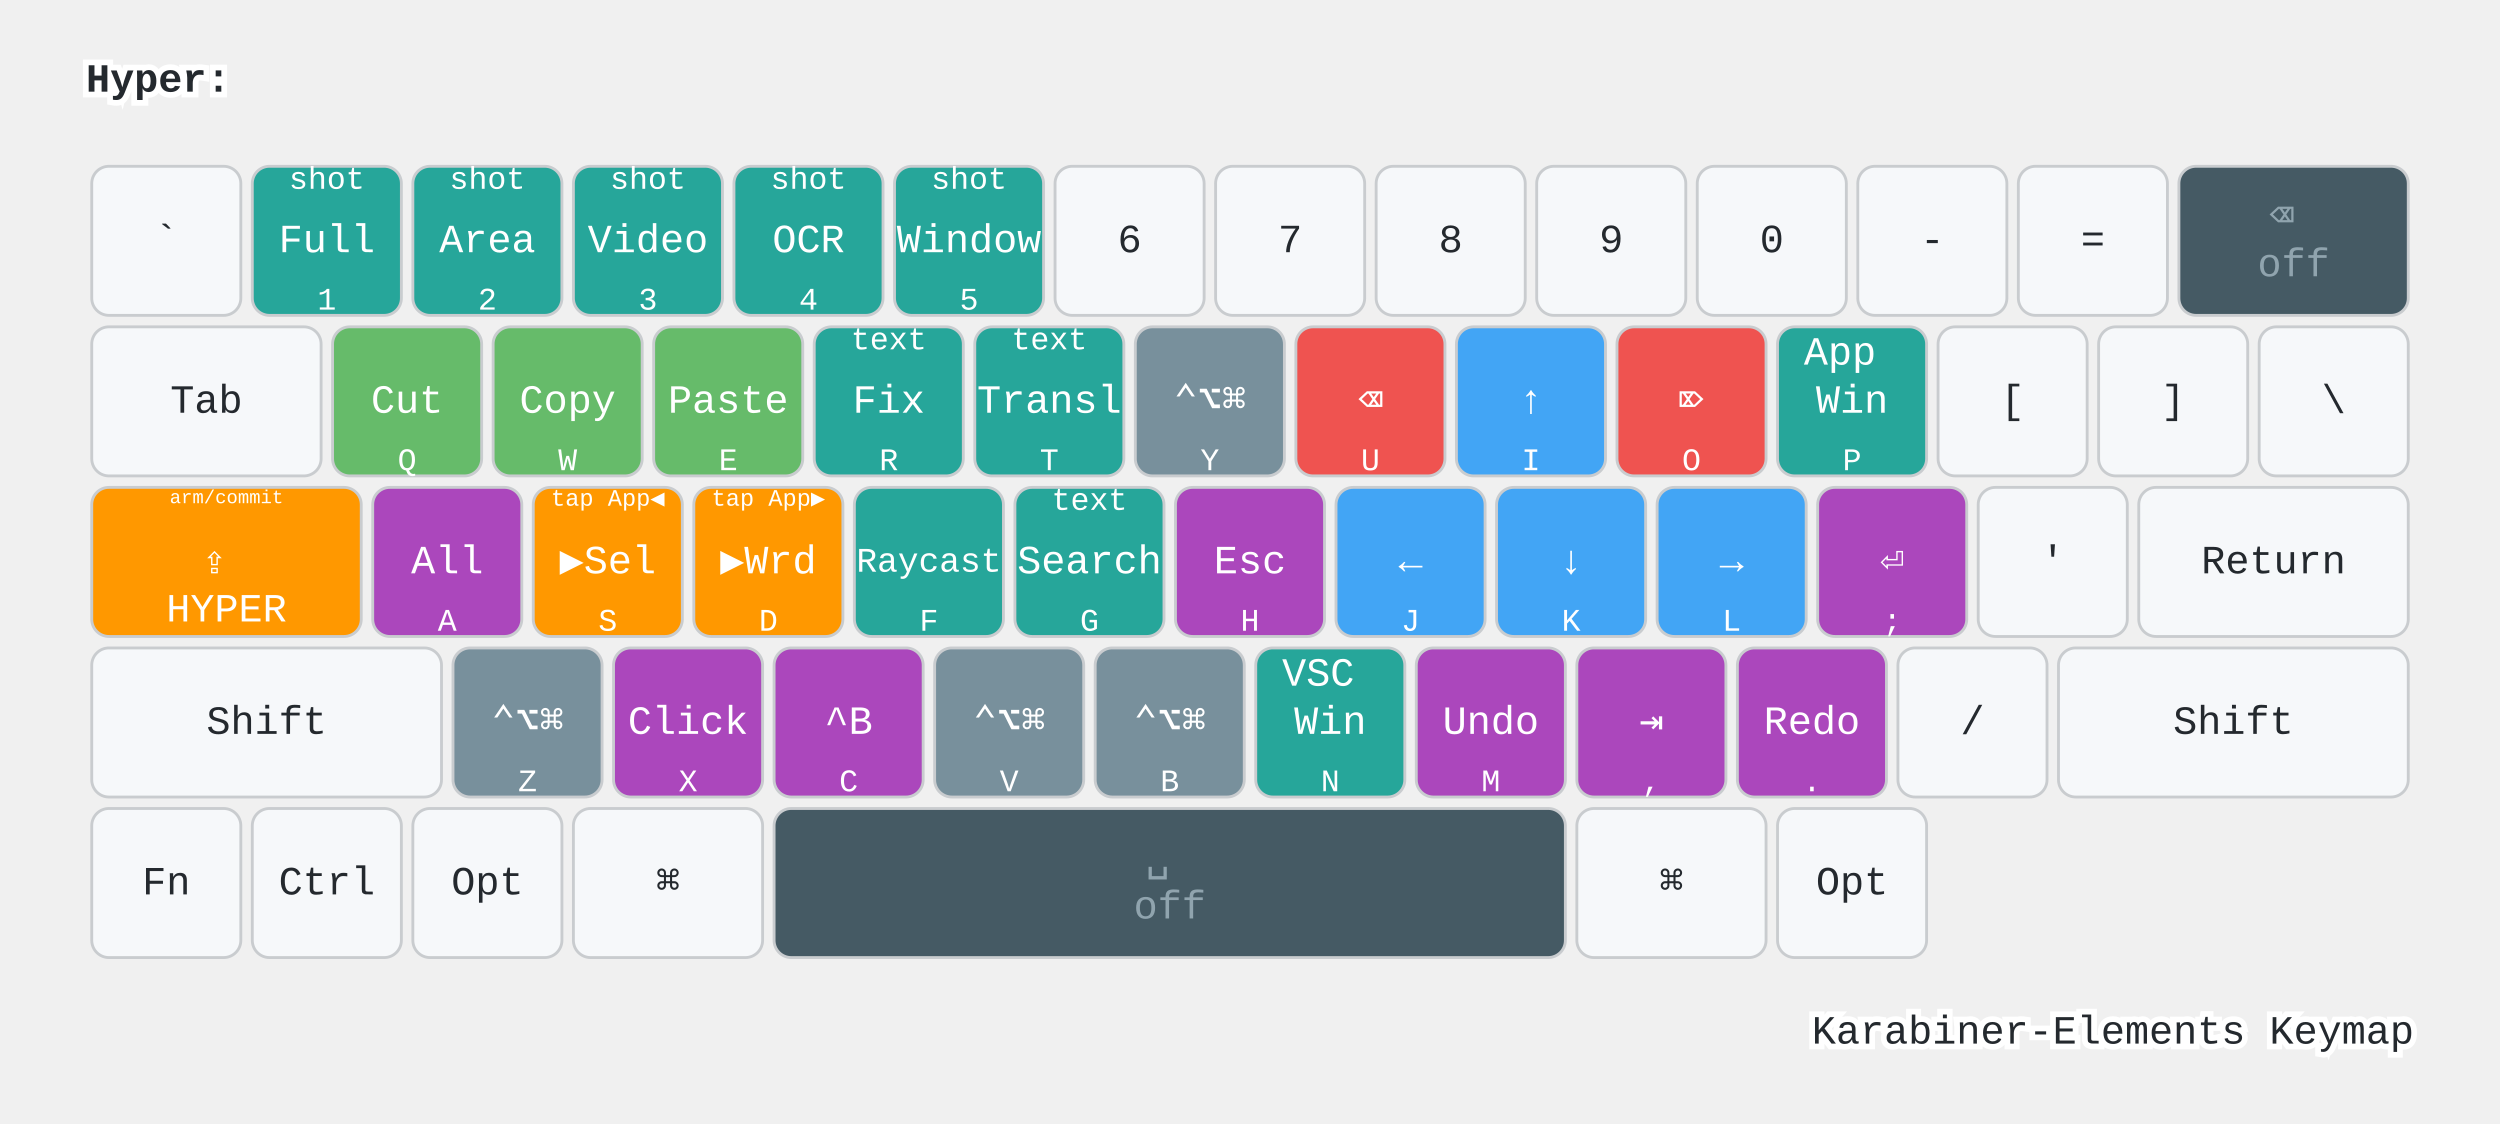
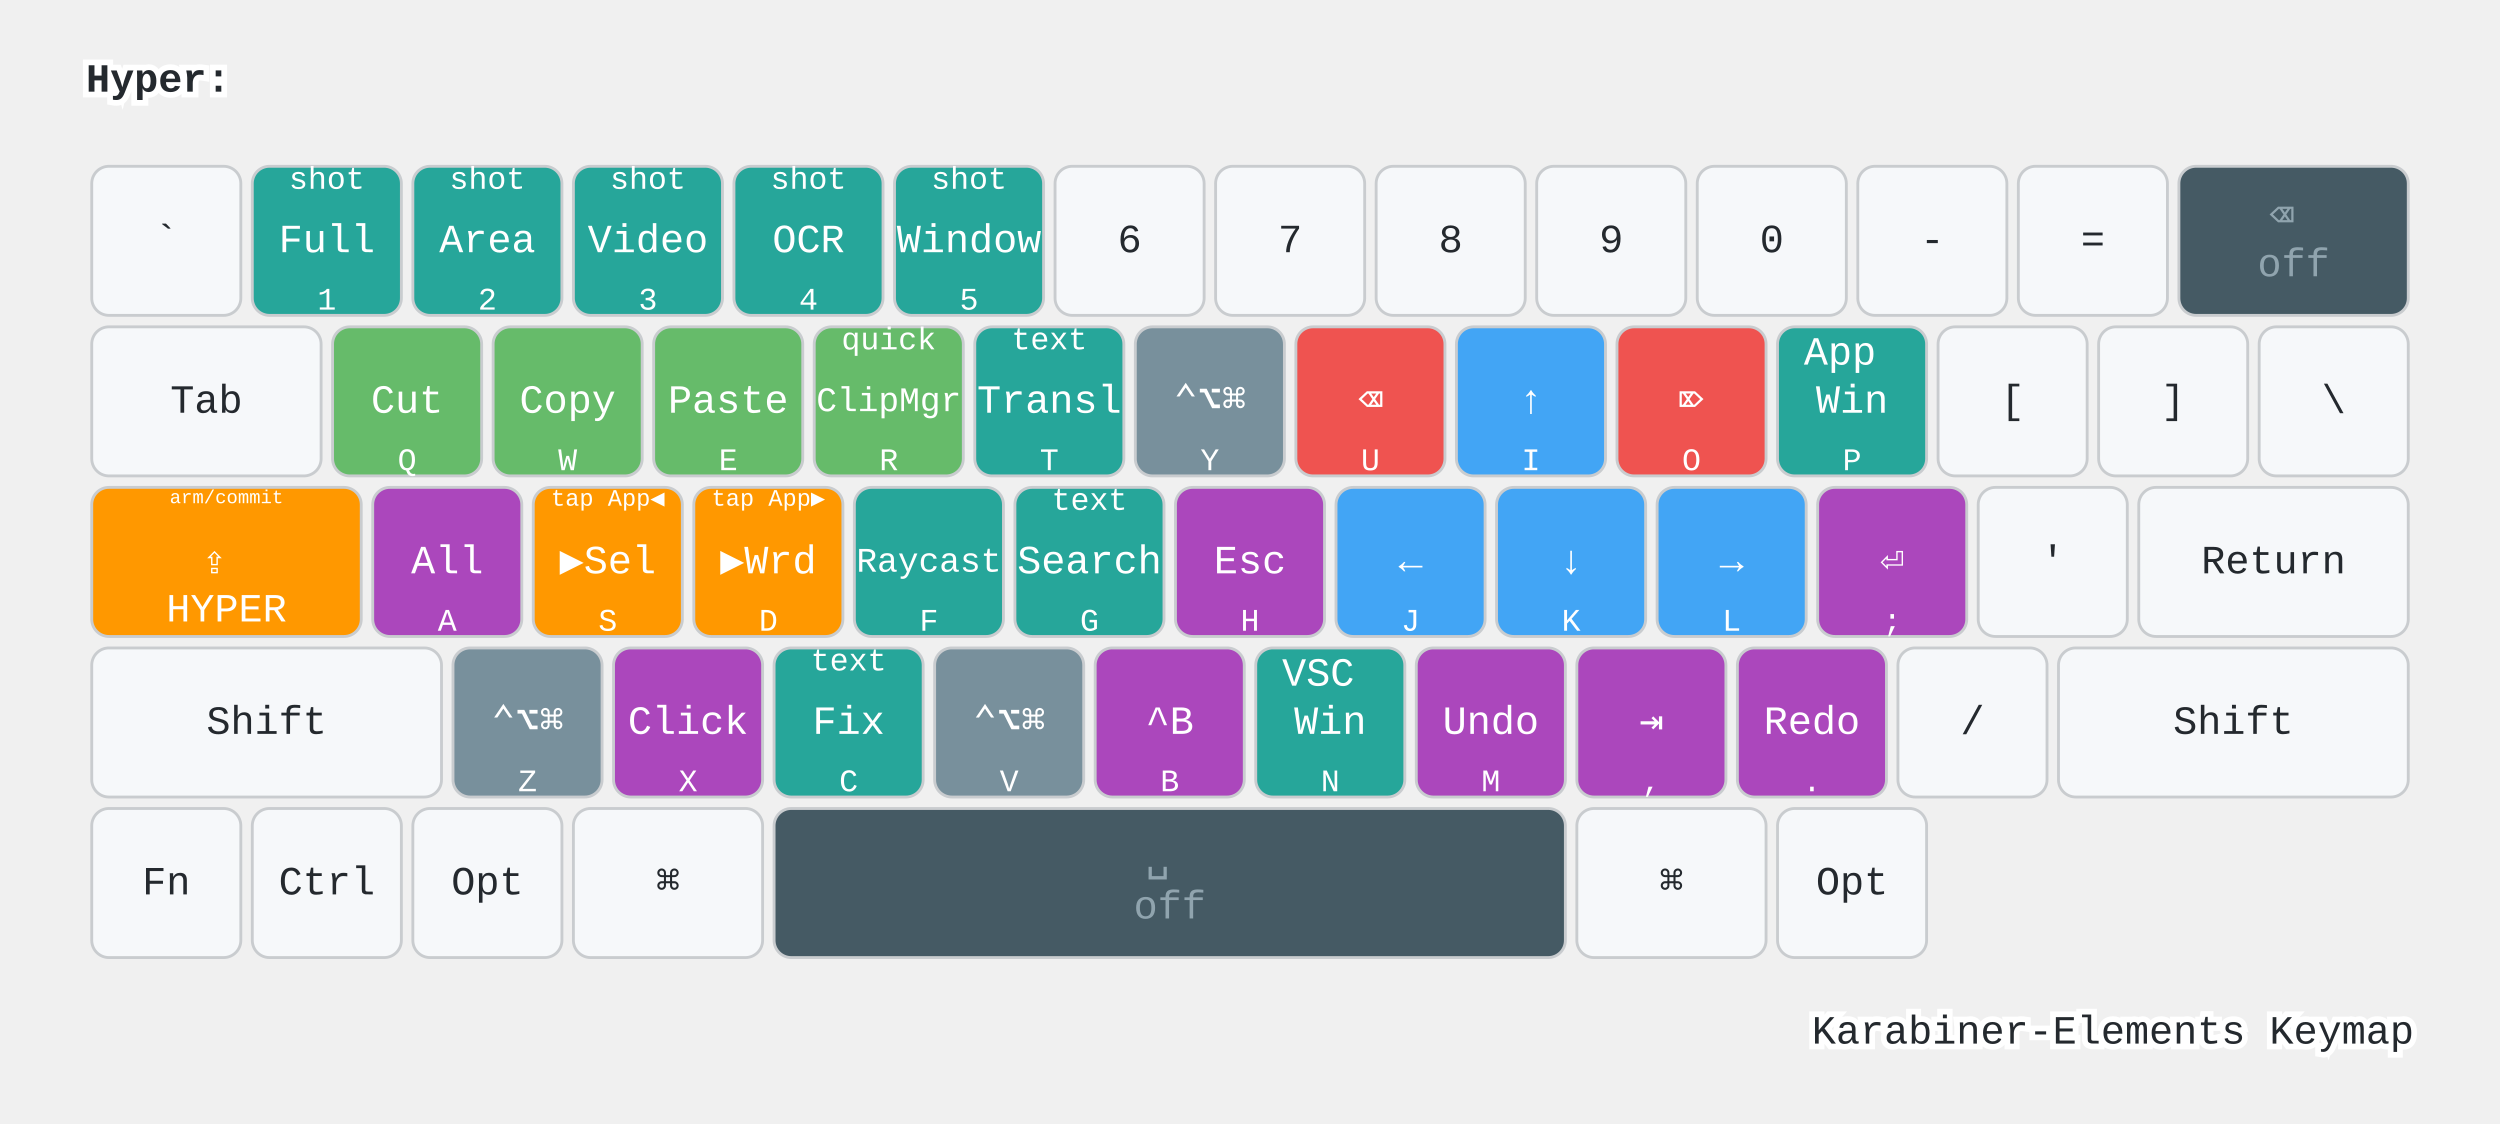
<svg xmlns="http://www.w3.org/2000/svg" width="872" height="392" viewBox="0 0 872 392" class="keymap">
  <style>/* inherit to force styles through use tags */
svg path {
    fill: inherit;
}

/* font and background color specifications */
svg.keymap {
    font-family: SFMono-Regular,Consolas,Liberation Mono,Menlo,monospace;
    font-size: 14px;
    font-kerning: normal;
    text-rendering: optimizeLegibility;
    fill: #24292e;
}

/* default key styling */
rect.key {
    fill: #f6f8fa;
}

rect.key, rect.combo {
    stroke: #c9cccf;
    stroke-width: 1;
}

/* default key side styling, only used is draw_key_sides is set */
rect.side {
    filter: brightness(90%);
}

/* color accent for combo boxes */
rect.combo, rect.combo-separate {
    fill: #cdf;
}

/* color accent for held keys */
rect.held, rect.combo.held {
    fill: #fdd;
}

/* color accent for ghost (optional) keys */
rect.ghost, rect.combo.ghost {
    stroke-dasharray: 4, 4;
    stroke-width: 2;
}

text {
    text-anchor: middle;
    dominant-baseline: middle;
}

/* styling for layer labels */
text.label {
    font-weight: bold;
    text-anchor: start;
    stroke: white;
    stroke-width: 4;
    paint-order: stroke;
}

/* styling for optional footer */
text.footer {
    text-anchor: end;
    dominant-baseline: auto;
    stroke: white;
    stroke-width: 4;
    paint-order: stroke;
}

/* styling for combo tap, and key non-tap label text */
text.combo, text.hold, text.shifted, text.left, text.right {
    font-size: 11px;
}

text.hold {
    text-anchor: middle;
    dominant-baseline: auto;
}

text.shifted {
    text-anchor: middle;
    dominant-baseline: hanging;
}

text.left {
    text-anchor: start;
}

text.right {
    text-anchor: end;
}

text.layer-activator {
    text-decoration: underline;
}

/* styling for hold/shifted label text in combo box */
text.combo.hold, text.combo.shifted, text.combo.left, text.combo.right {
    font-size: 8px;
}

/* lighter symbol for transparent keys */
text.trans {
    fill: #7b7e81;
}

/* styling for combo dendrons */
path.combo {
    stroke-width: 1;
    stroke: gray;
    fill: none;
}

/* Start Tabler Icons Cleanup */
/* cannot use height/width with glyphs */
.icon-tabler &gt; path {
    fill: inherit;
    stroke: inherit;
    stroke-width: 2;
}
/* hide tabler's default box */
.icon-tabler &gt; path[stroke="none"][fill="none"] {
    visibility: hidden;
}
/* End Tabler Icons Cleanup */

rect.nav      { fill: #42a5f5; } text.nav      { fill: white; }
rect.del      { fill: #ef5350; } text.del      { fill: white; }
rect.clip     { fill: #66bb6a; } text.clip     { fill: white; }
rect.sys      { fill: #ab47bc; } text.sys      { fill: white; }
rect.layer    { fill: #ff9800; } text.layer    { fill: white; }
rect.disabled { fill: #455a64; } text.disabled { fill: #90a4ae; }
rect.sel      { fill: #7c4dff; } text.sel      { fill: white; }
rect.wordsel  { fill: #e040fb; } text.wordsel  { fill: white; }
rect.remap    { fill: #00bcd4; } text.remap    { fill: white; }
rect.app      { fill: #26a69a; } text.app      { fill: white; }
rect.num      { fill: #fdd835; } text.num      { fill: #212121; }
rect.sym      { fill: #8d6e63; } text.sym      { fill: white; }
rect.sandbox  { fill: #78909c; } text.sandbox  { fill: white; }
</style>
  <g transform="translate(30, 0)" class="layer-Hyper">
    <text x="0" y="28" class="label" id="Hyper">Hyper:</text>
    <g transform="translate(0, 56)">
      <g transform="translate(28, 28)" class="key keypos-0">
        <rect rx="6" ry="6" x="-26" y="-26" width="52" height="52" class="key" />
        <text x="0" y="0" class="key tap">`</text>
      </g>
      <g transform="translate(84, 28)" class="key app keypos-1">
        <rect rx="6" ry="6" x="-26" y="-26" width="52" height="52" class="key app" />
        <text x="0" y="0" class="key app tap">Full</text>
        <text x="0" y="24" class="key app hold">1</text>
        <text x="0" y="-24" class="key app shifted">shot</text>
      </g>
      <g transform="translate(140, 28)" class="key app keypos-2">
        <rect rx="6" ry="6" x="-26" y="-26" width="52" height="52" class="key app" />
        <text x="0" y="0" class="key app tap">Area</text>
        <text x="0" y="24" class="key app hold">2</text>
        <text x="0" y="-24" class="key app shifted">shot</text>
      </g>
      <g transform="translate(196, 28)" class="key app keypos-3">
        <rect rx="6" ry="6" x="-26" y="-26" width="52" height="52" class="key app" />
        <text x="0" y="0" class="key app tap">Video</text>
        <text x="0" y="24" class="key app hold">3</text>
        <text x="0" y="-24" class="key app shifted">shot</text>
      </g>
      <g transform="translate(252, 28)" class="key app keypos-4">
        <rect rx="6" ry="6" x="-26" y="-26" width="52" height="52" class="key app" />
        <text x="0" y="0" class="key app tap">OCR</text>
        <text x="0" y="24" class="key app hold">4</text>
        <text x="0" y="-24" class="key app shifted">shot</text>
      </g>
      <g transform="translate(308, 28)" class="key app keypos-5">
        <rect rx="6" ry="6" x="-26" y="-26" width="52" height="52" class="key app" />
        <text x="0" y="0" class="key app tap">Window</text>
        <text x="0" y="24" class="key app hold">5</text>
        <text x="0" y="-24" class="key app shifted">shot</text>
      </g>
      <g transform="translate(364, 28)" class="key keypos-6">
        <rect rx="6" ry="6" x="-26" y="-26" width="52" height="52" class="key" />
        <text x="0" y="0" class="key tap">6</text>
      </g>
      <g transform="translate(420, 28)" class="key keypos-7">
        <rect rx="6" ry="6" x="-26" y="-26" width="52" height="52" class="key" />
        <text x="0" y="0" class="key tap">7</text>
      </g>
      <g transform="translate(476, 28)" class="key keypos-8">
        <rect rx="6" ry="6" x="-26" y="-26" width="52" height="52" class="key" />
        <text x="0" y="0" class="key tap">8</text>
      </g>
      <g transform="translate(532, 28)" class="key keypos-9">
        <rect rx="6" ry="6" x="-26" y="-26" width="52" height="52" class="key" />
        <text x="0" y="0" class="key tap">9</text>
      </g>
      <g transform="translate(588, 28)" class="key keypos-10">
        <rect rx="6" ry="6" x="-26" y="-26" width="52" height="52" class="key" />
        <text x="0" y="0" class="key tap">0</text>
      </g>
      <g transform="translate(644, 28)" class="key keypos-11">
        <rect rx="6" ry="6" x="-26" y="-26" width="52" height="52" class="key" />
        <text x="0" y="0" class="key tap">-</text>
      </g>
      <g transform="translate(700, 28)" class="key keypos-12">
        <rect rx="6" ry="6" x="-26" y="-26" width="52" height="52" class="key" />
        <text x="0" y="0" class="key tap">=</text>
      </g>
      <g transform="translate(770, 28)" class="key disabled keypos-13">
        <rect rx="6" ry="6" x="-40" y="-26" width="80" height="52" class="key disabled" />
        <text x="0" y="0" class="key disabled tap">
          <tspan x="0" dy="-0.6em">⌫</tspan>
          <tspan x="0" dy="1.2em">off</tspan>
        </text>
      </g>
      <g transform="translate(42, 84)" class="key keypos-14">
        <rect rx="6" ry="6" x="-40" y="-26" width="80" height="52" class="key" />
        <text x="0" y="0" class="key tap">Tab</text>
      </g>
      <g transform="translate(112, 84)" class="key clip keypos-15">
        <rect rx="6" ry="6" x="-26" y="-26" width="52" height="52" class="key clip" />
        <text x="0" y="0" class="key clip tap">Cut</text>
        <text x="0" y="24" class="key clip hold">Q</text>
      </g>
      <g transform="translate(168, 84)" class="key clip keypos-16">
        <rect rx="6" ry="6" x="-26" y="-26" width="52" height="52" class="key clip" />
        <text x="0" y="0" class="key clip tap">Copy</text>
        <text x="0" y="24" class="key clip hold">W</text>
      </g>
      <g transform="translate(224, 84)" class="key clip keypos-17">
        <rect rx="6" ry="6" x="-26" y="-26" width="52" height="52" class="key clip" />
        <text x="0" y="0" class="key clip tap">Paste</text>
        <text x="0" y="24" class="key clip hold">E</text>
      </g>
-       <g transform="translate(280, 84)" class="key app keypos-18">
-         <rect rx="6" ry="6" x="-26" y="-26" width="52" height="52" class="key app" />
-         <text x="0" y="0" class="key app tap">Fix</text>
-         <text x="0" y="24" class="key app hold">R</text>
-         <text x="0" y="-24" class="key app shifted">text</text>
+       <g transform="translate(280, 84)" class="key clip keypos-18">
+         <rect rx="6" ry="6" x="-26" y="-26" width="52" height="52" class="key clip" />
+         <text x="0" y="0" class="key clip tap">
+           <tspan style="font-size: 86%">ClipMgr</tspan>
+         </text>
+         <text x="0" y="24" class="key clip hold">R</text>
+         <text x="0" y="-24" class="key clip shifted">quick</text>
      </g>
      <g transform="translate(336, 84)" class="key app keypos-19">
        <rect rx="6" ry="6" x="-26" y="-26" width="52" height="52" class="key app" />
        <text x="0" y="0" class="key app tap">Transl</text>
        <text x="0" y="24" class="key app hold">T</text>
        <text x="0" y="-24" class="key app shifted">text</text>
      </g>
      <g transform="translate(392, 84)" class="key sandbox keypos-20">
        <rect rx="6" ry="6" x="-26" y="-26" width="52" height="52" class="key sandbox" />
        <text x="0" y="0" class="key sandbox tap">⌃⌥⌘</text>
        <text x="0" y="24" class="key sandbox hold">Y</text>
      </g>
      <g transform="translate(448, 84)" class="key del keypos-21">
        <rect rx="6" ry="6" x="-26" y="-26" width="52" height="52" class="key del" />
        <text x="0" y="0" class="key del tap">⌫</text>
        <text x="0" y="24" class="key del hold">U</text>
      </g>
      <g transform="translate(504, 84)" class="key nav keypos-22">
        <rect rx="6" ry="6" x="-26" y="-26" width="52" height="52" class="key nav" />
        <text x="0" y="0" class="key nav tap">↑</text>
        <text x="0" y="24" class="key nav hold">I</text>
      </g>
      <g transform="translate(560, 84)" class="key del keypos-23">
        <rect rx="6" ry="6" x="-26" y="-26" width="52" height="52" class="key del" />
        <text x="0" y="0" class="key del tap">⌦</text>
        <text x="0" y="24" class="key del hold">O</text>
      </g>
      <g transform="translate(616, 84)" class="key app keypos-24">
        <rect rx="6" ry="6" x="-26" y="-26" width="52" height="52" class="key app" />
        <text x="0" y="0" class="key app tap">
          <tspan x="0" dy="-1.2em">App</tspan>
          <tspan x="0" dy="1.2em">Win</tspan>
        </text>
        <text x="0" y="24" class="key app hold">P</text>
      </g>
      <g transform="translate(672, 84)" class="key keypos-25">
        <rect rx="6" ry="6" x="-26" y="-26" width="52" height="52" class="key" />
        <text x="0" y="0" class="key tap">[</text>
      </g>
      <g transform="translate(728, 84)" class="key keypos-26">
        <rect rx="6" ry="6" x="-26" y="-26" width="52" height="52" class="key" />
        <text x="0" y="0" class="key tap">]</text>
      </g>
      <g transform="translate(784, 84)" class="key keypos-27">
        <rect rx="6" ry="6" x="-26" y="-26" width="52" height="52" class="key" />
        <text x="0" y="0" class="key tap">\</text>
      </g>
      <g transform="translate(49, 140)" class="key layer keypos-28">
        <rect rx="6" ry="6" x="-47" y="-26" width="94" height="52" class="key layer" />
        <text x="0" y="0" class="key layer tap">
          <tspan x="0" dy="-0.0em">⇪</tspan>
          <tspan x="0" dy="1.2em">HYPER</tspan>
        </text>
        <text x="0" y="-24" class="key layer shifted">
          <tspan style="font-size: 60%">arm/commit</tspan>
        </text>
      </g>
      <g transform="translate(126, 140)" class="key sys keypos-29">
        <rect rx="6" ry="6" x="-26" y="-26" width="52" height="52" class="key sys" />
        <text x="0" y="0" class="key sys tap">All</text>
        <text x="0" y="24" class="key sys hold">A</text>
      </g>
      <g transform="translate(182, 140)" class="key layer keypos-30">
        <rect rx="6" ry="6" x="-26" y="-26" width="52" height="52" class="key layer" />
        <text x="0" y="0" class="key layer tap">▶Sel</text>
        <text x="0" y="24" class="key layer hold">S</text>
        <text x="0" y="-24" class="key layer shifted">
          <tspan style="font-size: 75%">tap App◀</tspan>
        </text>
      </g>
      <g transform="translate(238, 140)" class="key layer keypos-31">
        <rect rx="6" ry="6" x="-26" y="-26" width="52" height="52" class="key layer" />
        <text x="0" y="0" class="key layer tap">▶Wrd</text>
        <text x="0" y="24" class="key layer hold">D</text>
        <text x="0" y="-24" class="key layer shifted">
          <tspan style="font-size: 75%">tap App▶</tspan>
        </text>
      </g>
      <g transform="translate(294, 140)" class="key app keypos-32">
        <rect rx="6" ry="6" x="-26" y="-26" width="52" height="52" class="key app" />
        <text x="0" y="0" class="key app tap">
          <tspan style="font-size: 86%">Raycast</tspan>
        </text>
        <text x="0" y="24" class="key app hold">F</text>
      </g>
      <g transform="translate(350, 140)" class="key app keypos-33">
        <rect rx="6" ry="6" x="-26" y="-26" width="52" height="52" class="key app" />
        <text x="0" y="0" class="key app tap">Search</text>
        <text x="0" y="24" class="key app hold">G</text>
        <text x="0" y="-24" class="key app shifted">text</text>
      </g>
      <g transform="translate(406, 140)" class="key sys keypos-34">
        <rect rx="6" ry="6" x="-26" y="-26" width="52" height="52" class="key sys" />
        <text x="0" y="0" class="key sys tap">Esc</text>
        <text x="0" y="24" class="key sys hold">H</text>
      </g>
      <g transform="translate(462, 140)" class="key nav keypos-35">
        <rect rx="6" ry="6" x="-26" y="-26" width="52" height="52" class="key nav" />
        <text x="0" y="0" class="key nav tap">←</text>
        <text x="0" y="24" class="key nav hold">J</text>
      </g>
      <g transform="translate(518, 140)" class="key nav keypos-36">
        <rect rx="6" ry="6" x="-26" y="-26" width="52" height="52" class="key nav" />
        <text x="0" y="0" class="key nav tap">↓</text>
        <text x="0" y="24" class="key nav hold">K</text>
      </g>
      <g transform="translate(574, 140)" class="key nav keypos-37">
        <rect rx="6" ry="6" x="-26" y="-26" width="52" height="52" class="key nav" />
        <text x="0" y="0" class="key nav tap">→</text>
        <text x="0" y="24" class="key nav hold">L</text>
      </g>
      <g transform="translate(630, 140)" class="key sys keypos-38">
        <rect rx="6" ry="6" x="-26" y="-26" width="52" height="52" class="key sys" />
        <text x="0" y="0" class="key sys tap">⏎</text>
        <text x="0" y="24" class="key sys hold">;</text>
      </g>
      <g transform="translate(686, 140)" class="key keypos-39">
        <rect rx="6" ry="6" x="-26" y="-26" width="52" height="52" class="key" />
        <text x="0" y="0" class="key tap">'</text>
      </g>
      <g transform="translate(763, 140)" class="key keypos-40">
        <rect rx="6" ry="6" x="-47" y="-26" width="94" height="52" class="key" />
        <text x="0" y="0" class="key tap">Return</text>
      </g>
      <g transform="translate(63, 196)" class="key keypos-41">
        <rect rx="6" ry="6" x="-61" y="-26" width="122" height="52" class="key" />
        <text x="0" y="0" class="key tap">Shift</text>
      </g>
      <g transform="translate(154, 196)" class="key sandbox keypos-42">
        <rect rx="6" ry="6" x="-26" y="-26" width="52" height="52" class="key sandbox" />
        <text x="0" y="0" class="key sandbox tap">⌃⌥⌘</text>
        <text x="0" y="24" class="key sandbox hold">Z</text>
      </g>
      <g transform="translate(210, 196)" class="key sys keypos-43">
        <rect rx="6" ry="6" x="-26" y="-26" width="52" height="52" class="key sys" />
        <text x="0" y="0" class="key sys tap">Click</text>
        <text x="0" y="24" class="key sys hold">X</text>
      </g>
-       <g transform="translate(266, 196)" class="key sys keypos-44">
-         <rect rx="6" ry="6" x="-26" y="-26" width="52" height="52" class="key sys" />
-         <text x="0" y="0" class="key sys tap">^B</text>
-         <text x="0" y="24" class="key sys hold">C</text>
+       <g transform="translate(266, 196)" class="key app keypos-44">
+         <rect rx="6" ry="6" x="-26" y="-26" width="52" height="52" class="key app" />
+         <text x="0" y="0" class="key app tap">Fix</text>
+         <text x="0" y="24" class="key app hold">C</text>
+         <text x="0" y="-24" class="key app shifted">text</text>
      </g>
      <g transform="translate(322, 196)" class="key sandbox keypos-45">
        <rect rx="6" ry="6" x="-26" y="-26" width="52" height="52" class="key sandbox" />
        <text x="0" y="0" class="key sandbox tap">⌃⌥⌘</text>
        <text x="0" y="24" class="key sandbox hold">V</text>
      </g>
-       <g transform="translate(378, 196)" class="key sandbox keypos-46">
-         <rect rx="6" ry="6" x="-26" y="-26" width="52" height="52" class="key sandbox" />
-         <text x="0" y="0" class="key sandbox tap">⌃⌥⌘</text>
-         <text x="0" y="24" class="key sandbox hold">B</text>
+       <g transform="translate(378, 196)" class="key sys keypos-46">
+         <rect rx="6" ry="6" x="-26" y="-26" width="52" height="52" class="key sys" />
+         <text x="0" y="0" class="key sys tap">^B</text>
+         <text x="0" y="24" class="key sys hold">B</text>
      </g>
      <g transform="translate(434, 196)" class="key app keypos-47">
        <rect rx="6" ry="6" x="-26" y="-26" width="52" height="52" class="key app" />
        <text x="0" y="0" class="key app tap">
          <tspan x="0" dy="-1.2em">VSC</tspan>
          <tspan x="0" dy="1.2em">Win</tspan>
        </text>
        <text x="0" y="24" class="key app hold">N</text>
      </g>
      <g transform="translate(490, 196)" class="key sys keypos-48">
        <rect rx="6" ry="6" x="-26" y="-26" width="52" height="52" class="key sys" />
        <text x="0" y="0" class="key sys tap">Undo</text>
        <text x="0" y="24" class="key sys hold">M</text>
      </g>
      <g transform="translate(546, 196)" class="key sys keypos-49">
        <rect rx="6" ry="6" x="-26" y="-26" width="52" height="52" class="key sys" />
        <text x="0" y="0" class="key sys tap">⇥</text>
        <text x="0" y="24" class="key sys hold">,</text>
      </g>
      <g transform="translate(602, 196)" class="key sys keypos-50">
        <rect rx="6" ry="6" x="-26" y="-26" width="52" height="52" class="key sys" />
        <text x="0" y="0" class="key sys tap">Redo</text>
        <text x="0" y="24" class="key sys hold">.</text>
      </g>
      <g transform="translate(658, 196)" class="key keypos-51">
        <rect rx="6" ry="6" x="-26" y="-26" width="52" height="52" class="key" />
        <text x="0" y="0" class="key tap">/</text>
      </g>
      <g transform="translate(749, 196)" class="key keypos-52">
        <rect rx="6" ry="6" x="-61" y="-26" width="122" height="52" class="key" />
        <text x="0" y="0" class="key tap">Shift</text>
      </g>
      <g transform="translate(28, 252)" class="key keypos-53">
        <rect rx="6" ry="6" x="-26" y="-26" width="52" height="52" class="key" />
        <text x="0" y="0" class="key tap">Fn</text>
      </g>
      <g transform="translate(84, 252)" class="key keypos-54">
        <rect rx="6" ry="6" x="-26" y="-26" width="52" height="52" class="key" />
        <text x="0" y="0" class="key tap">Ctrl</text>
      </g>
      <g transform="translate(140, 252)" class="key keypos-55">
        <rect rx="6" ry="6" x="-26" y="-26" width="52" height="52" class="key" />
        <text x="0" y="0" class="key tap">Opt</text>
      </g>
      <g transform="translate(203, 252)" class="key keypos-56">
        <rect rx="6" ry="6" x="-33" y="-26" width="66" height="52" class="key" />
        <text x="0" y="0" class="key tap">⌘</text>
      </g>
      <g transform="translate(378, 252)" class="key disabled keypos-57">
        <rect rx="6" ry="6" x="-138" y="-26" width="276" height="52" class="key disabled" />
        <text x="0" y="0" class="key disabled tap">
          <tspan x="0" dy="-0.6em">␣</tspan>
          <tspan x="0" dy="1.2em">off</tspan>
        </text>
      </g>
      <g transform="translate(553, 252)" class="key keypos-58">
        <rect rx="6" ry="6" x="-33" y="-26" width="66" height="52" class="key" />
        <text x="0" y="0" class="key tap">⌘</text>
      </g>
      <g transform="translate(616, 252)" class="key keypos-59">
        <rect rx="6" ry="6" x="-26" y="-26" width="52" height="52" class="key" />
        <text x="0" y="0" class="key tap">Opt</text>
      </g>
    </g>
  </g>
  <text x="842.0" y="364.0" class="footer">Karabiner-Elements Keymap</text>
</svg>
